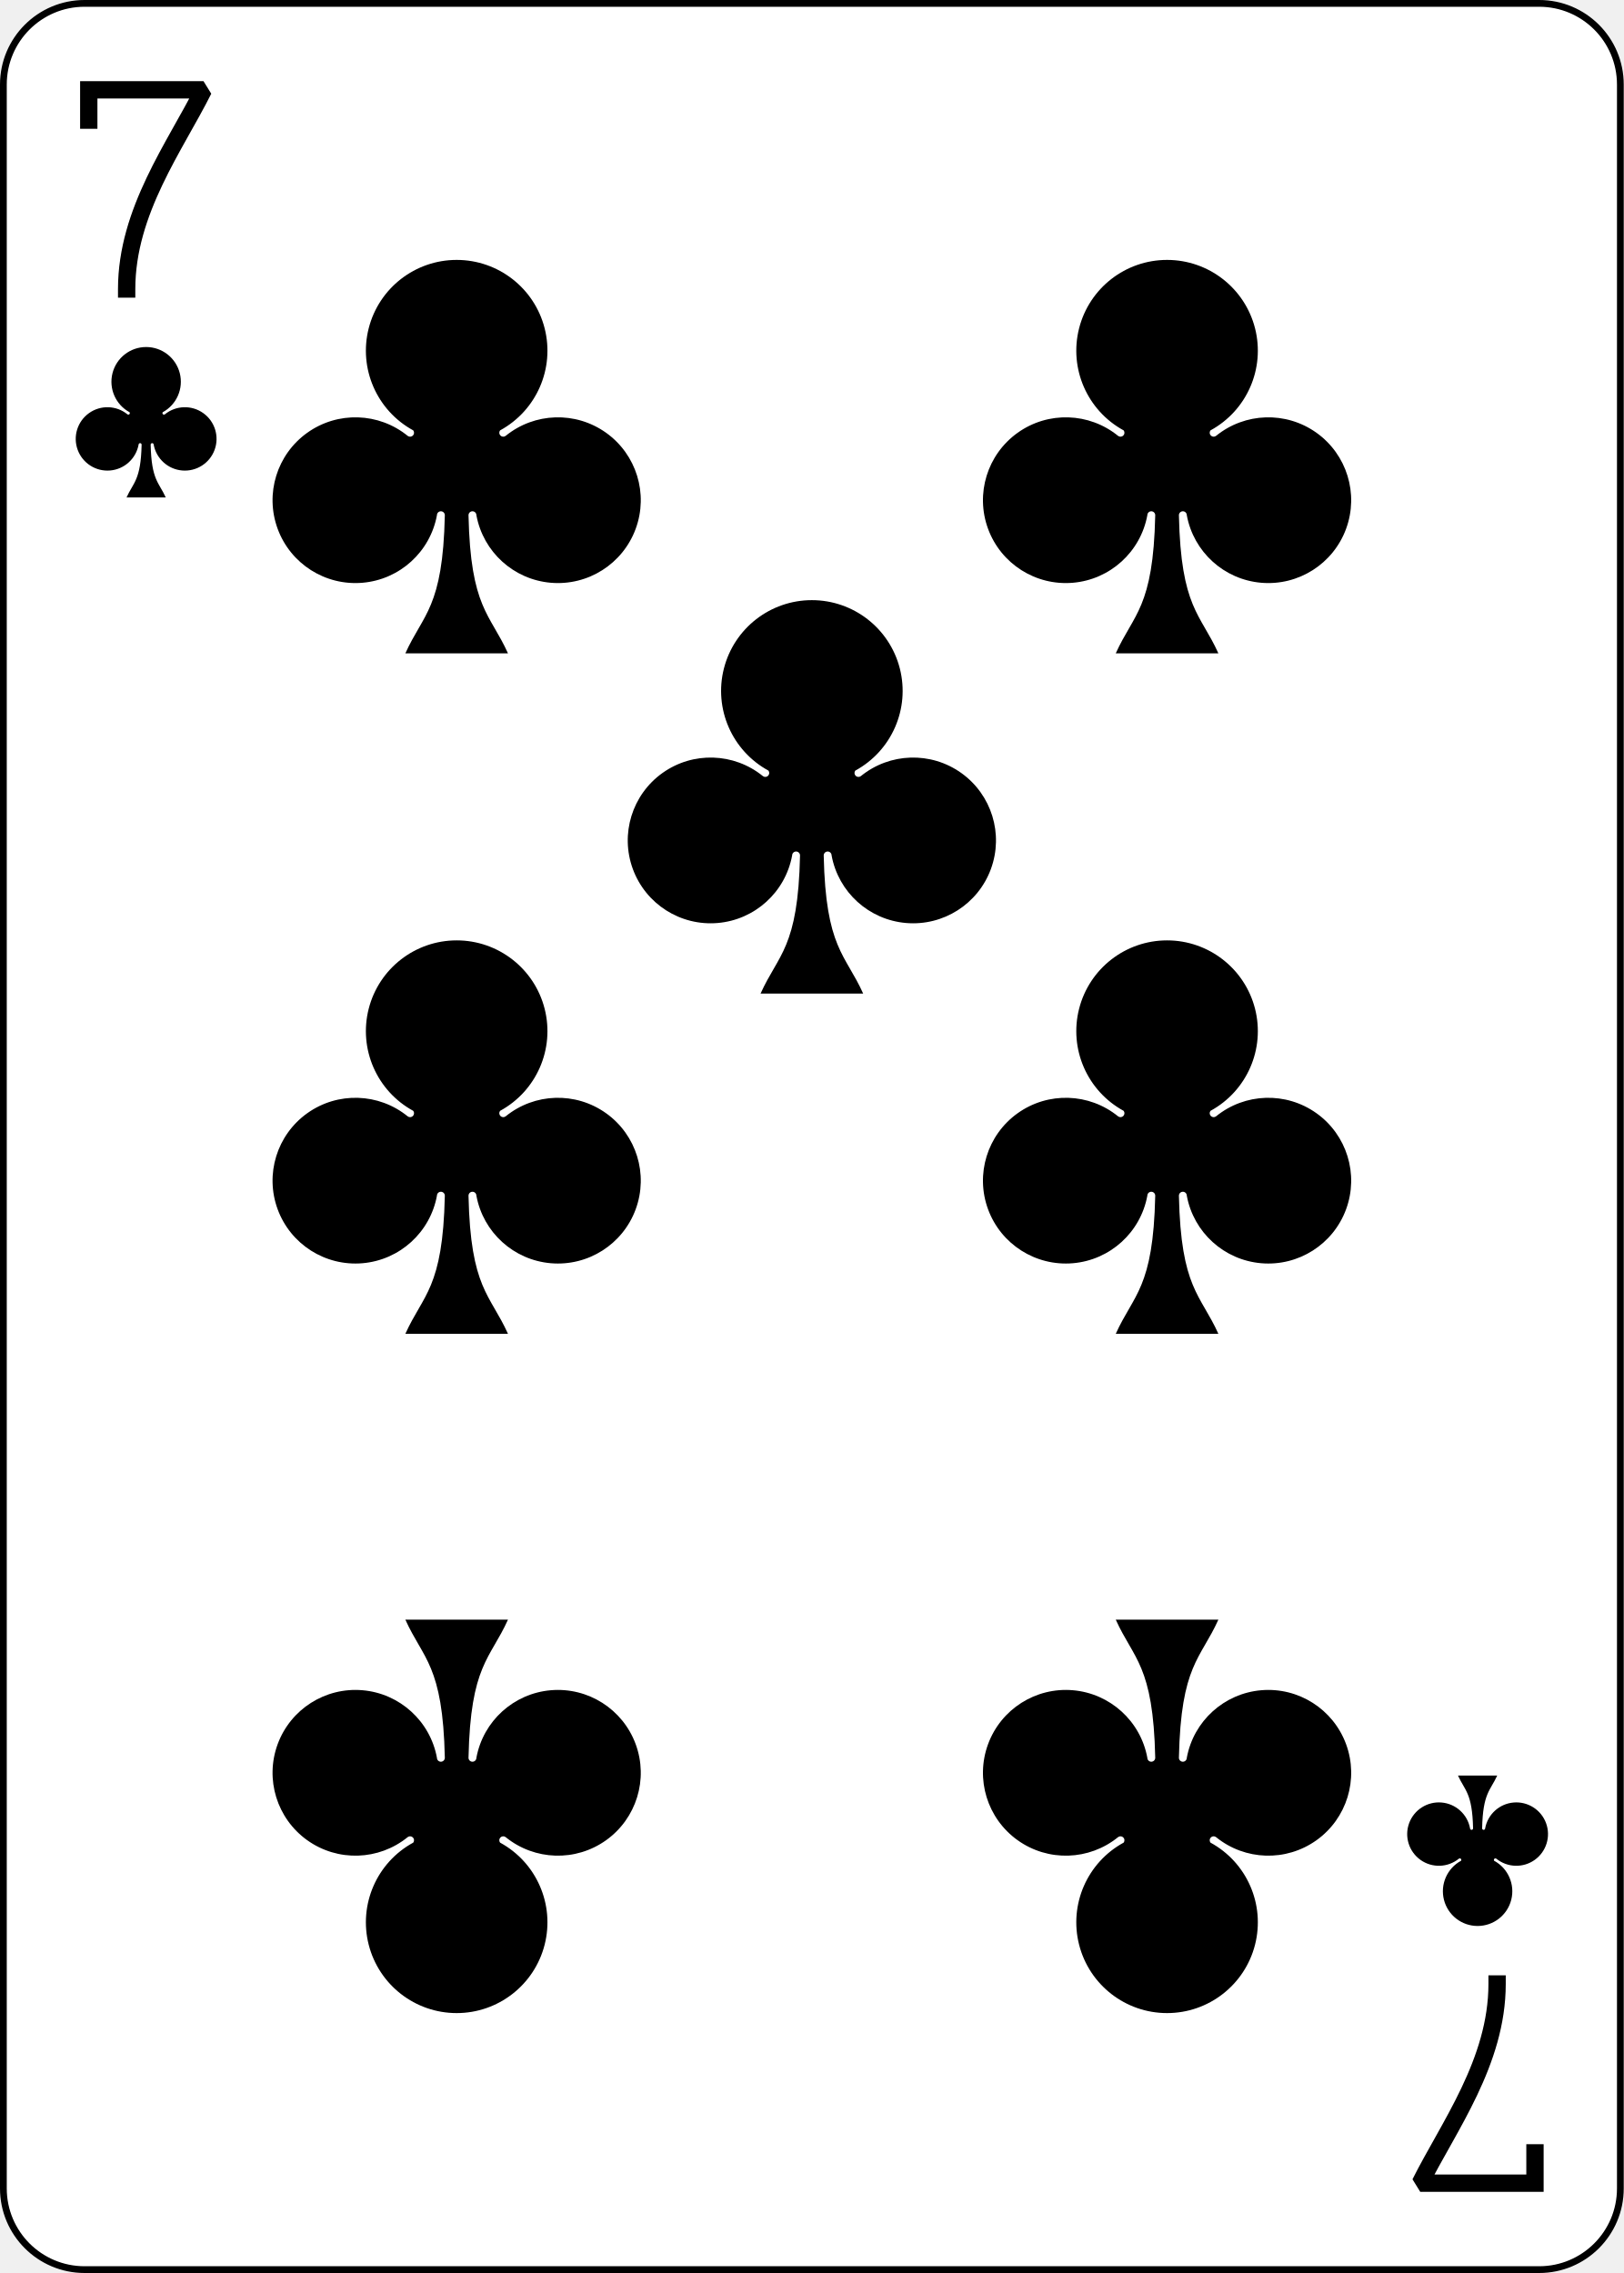
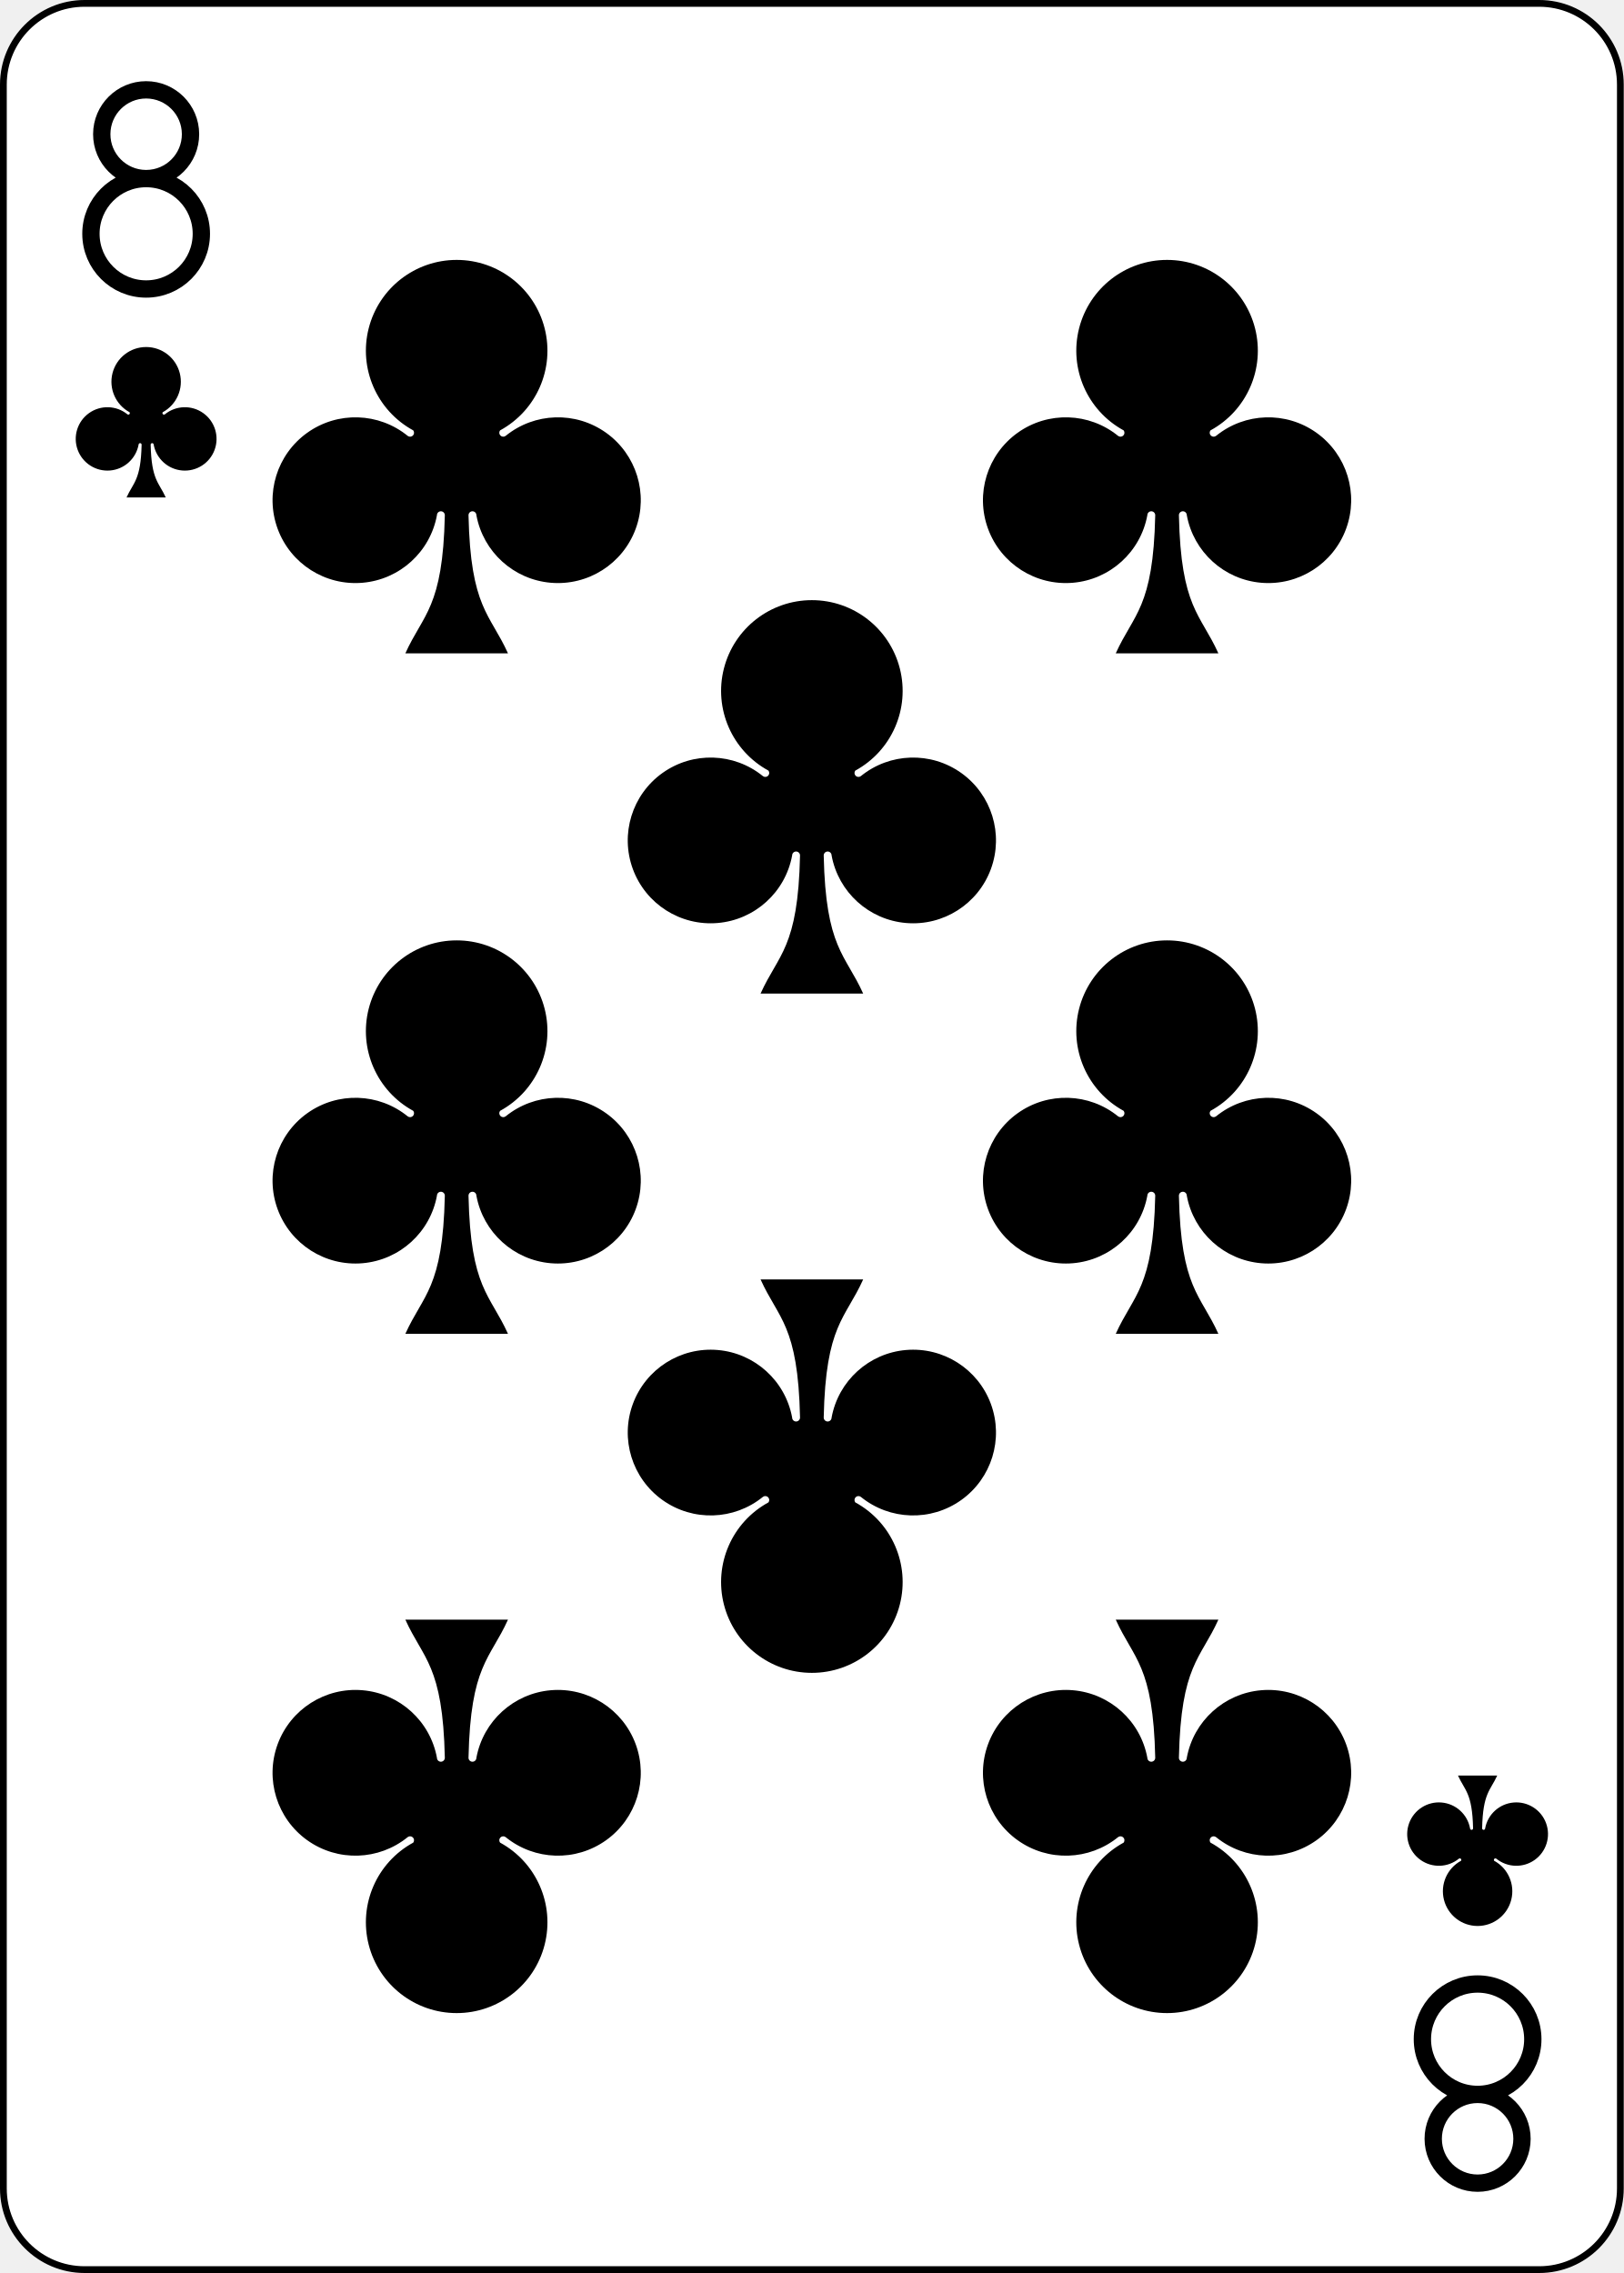
- <svg xmlns="http://www.w3.org/2000/svg" xmlns:xlink="http://www.w3.org/1999/xlink" class="card" face="7C" height="3.5in" preserveAspectRatio="none" viewBox="-120 -168 240 336" width="2.5in">
+ <svg xmlns="http://www.w3.org/2000/svg" xmlns:xlink="http://www.w3.org/1999/xlink" class="card" face="8C" height="3.5in" preserveAspectRatio="none" viewBox="-120 -168 240 336" width="2.5in">
  <defs>
-     <symbol id="SC7" viewBox="-600 -600 1200 1200" preserveAspectRatio="xMinYMid">
+     <symbol id="SC8" viewBox="-600 -600 1200 1200" preserveAspectRatio="xMinYMid">
      <path d="M30 150C35 385 85 400 130 500L-130 500C-85 400 -35 385 -30 150A10 10 0 0 0 -50 150A210 210 0 1 1 -124 -51A10 10 0 0 0 -110 -65A230 230 0 1 1 110 -65A10 10 0 0 0 124 -51A210 210 0 1 1 50 150A10 10 0 0 0 30 150Z" fill="black" />
    </symbol>
-     <symbol id="VC7" viewBox="-500 -500 1000 1000" preserveAspectRatio="xMinYMid">
-       <path d="M-265 -320L-265 -460L265 -460C135 -200 -90 100 -90 460" stroke="black" stroke-width="80" stroke-linecap="square" stroke-miterlimit="1.5" fill="none" />
+     <symbol id="VC8" viewBox="-500 -500 1000 1000" preserveAspectRatio="xMinYMid">
+       <path d="M-1 -50A205 205 0 1 1 1 -50L-1 -50A255 255 0 1 0 1 -50Z" stroke="black" stroke-width="80" stroke-linecap="square" stroke-miterlimit="1.5" fill="none" />
    </symbol>
  </defs>
  <rect width="239" height="335" x="-119.5" y="-167.5" rx="12" ry="12" fill="white" stroke="black" />
-   <use xlink:href="#VC7" height="32" width="32" x="-114.4" y="-156" />
-   <use xlink:href="#SC7" height="26.769" width="26.769" x="-111.784" y="-119" />
-   <use xlink:href="#SC7" height="70" width="70" x="-87.501" y="-135.588" />
-   <use xlink:href="#SC7" height="70" width="70" x="17.501" y="-135.588" />
-   <use xlink:href="#SC7" height="70" width="70" x="-87.501" y="-35" />
-   <use xlink:href="#SC7" height="70" width="70" x="17.501" y="-35" />
-   <use xlink:href="#SC7" height="70" width="70" x="-35" y="-85.294" />
+   <use xlink:href="#VC8" height="32" width="32" x="-114.4" y="-156" />
+   <use xlink:href="#SC8" height="26.769" width="26.769" x="-111.784" y="-119" />
+   <use xlink:href="#SC8" height="70" width="70" x="-87.501" y="-135.588" />
+   <use xlink:href="#SC8" height="70" width="70" x="17.501" y="-135.588" />
+   <use xlink:href="#SC8" height="70" width="70" x="-35" y="-85.294" />
+   <use xlink:href="#SC8" height="70" width="70" x="-87.501" y="-35" />
+   <use xlink:href="#SC8" height="70" width="70" x="17.501" y="-35" />
  <g transform="rotate(180)">
-     <use xlink:href="#VC7" height="32" width="32" x="-114.4" y="-156" />
-     <use xlink:href="#SC7" height="26.769" width="26.769" x="-111.784" y="-119" />
-     <use xlink:href="#SC7" height="70" width="70" x="-87.501" y="-135.588" />
-     <use xlink:href="#SC7" height="70" width="70" x="17.501" y="-135.588" />
+     <use xlink:href="#VC8" height="32" width="32" x="-114.4" y="-156" />
+     <use xlink:href="#SC8" height="26.769" width="26.769" x="-111.784" y="-119" />
+     <use xlink:href="#SC8" height="70" width="70" x="-87.501" y="-135.588" />
+     <use xlink:href="#SC8" height="70" width="70" x="17.501" y="-135.588" />
+     <use xlink:href="#SC8" height="70" width="70" x="-35" y="-85.294" />
  </g>
</svg>
